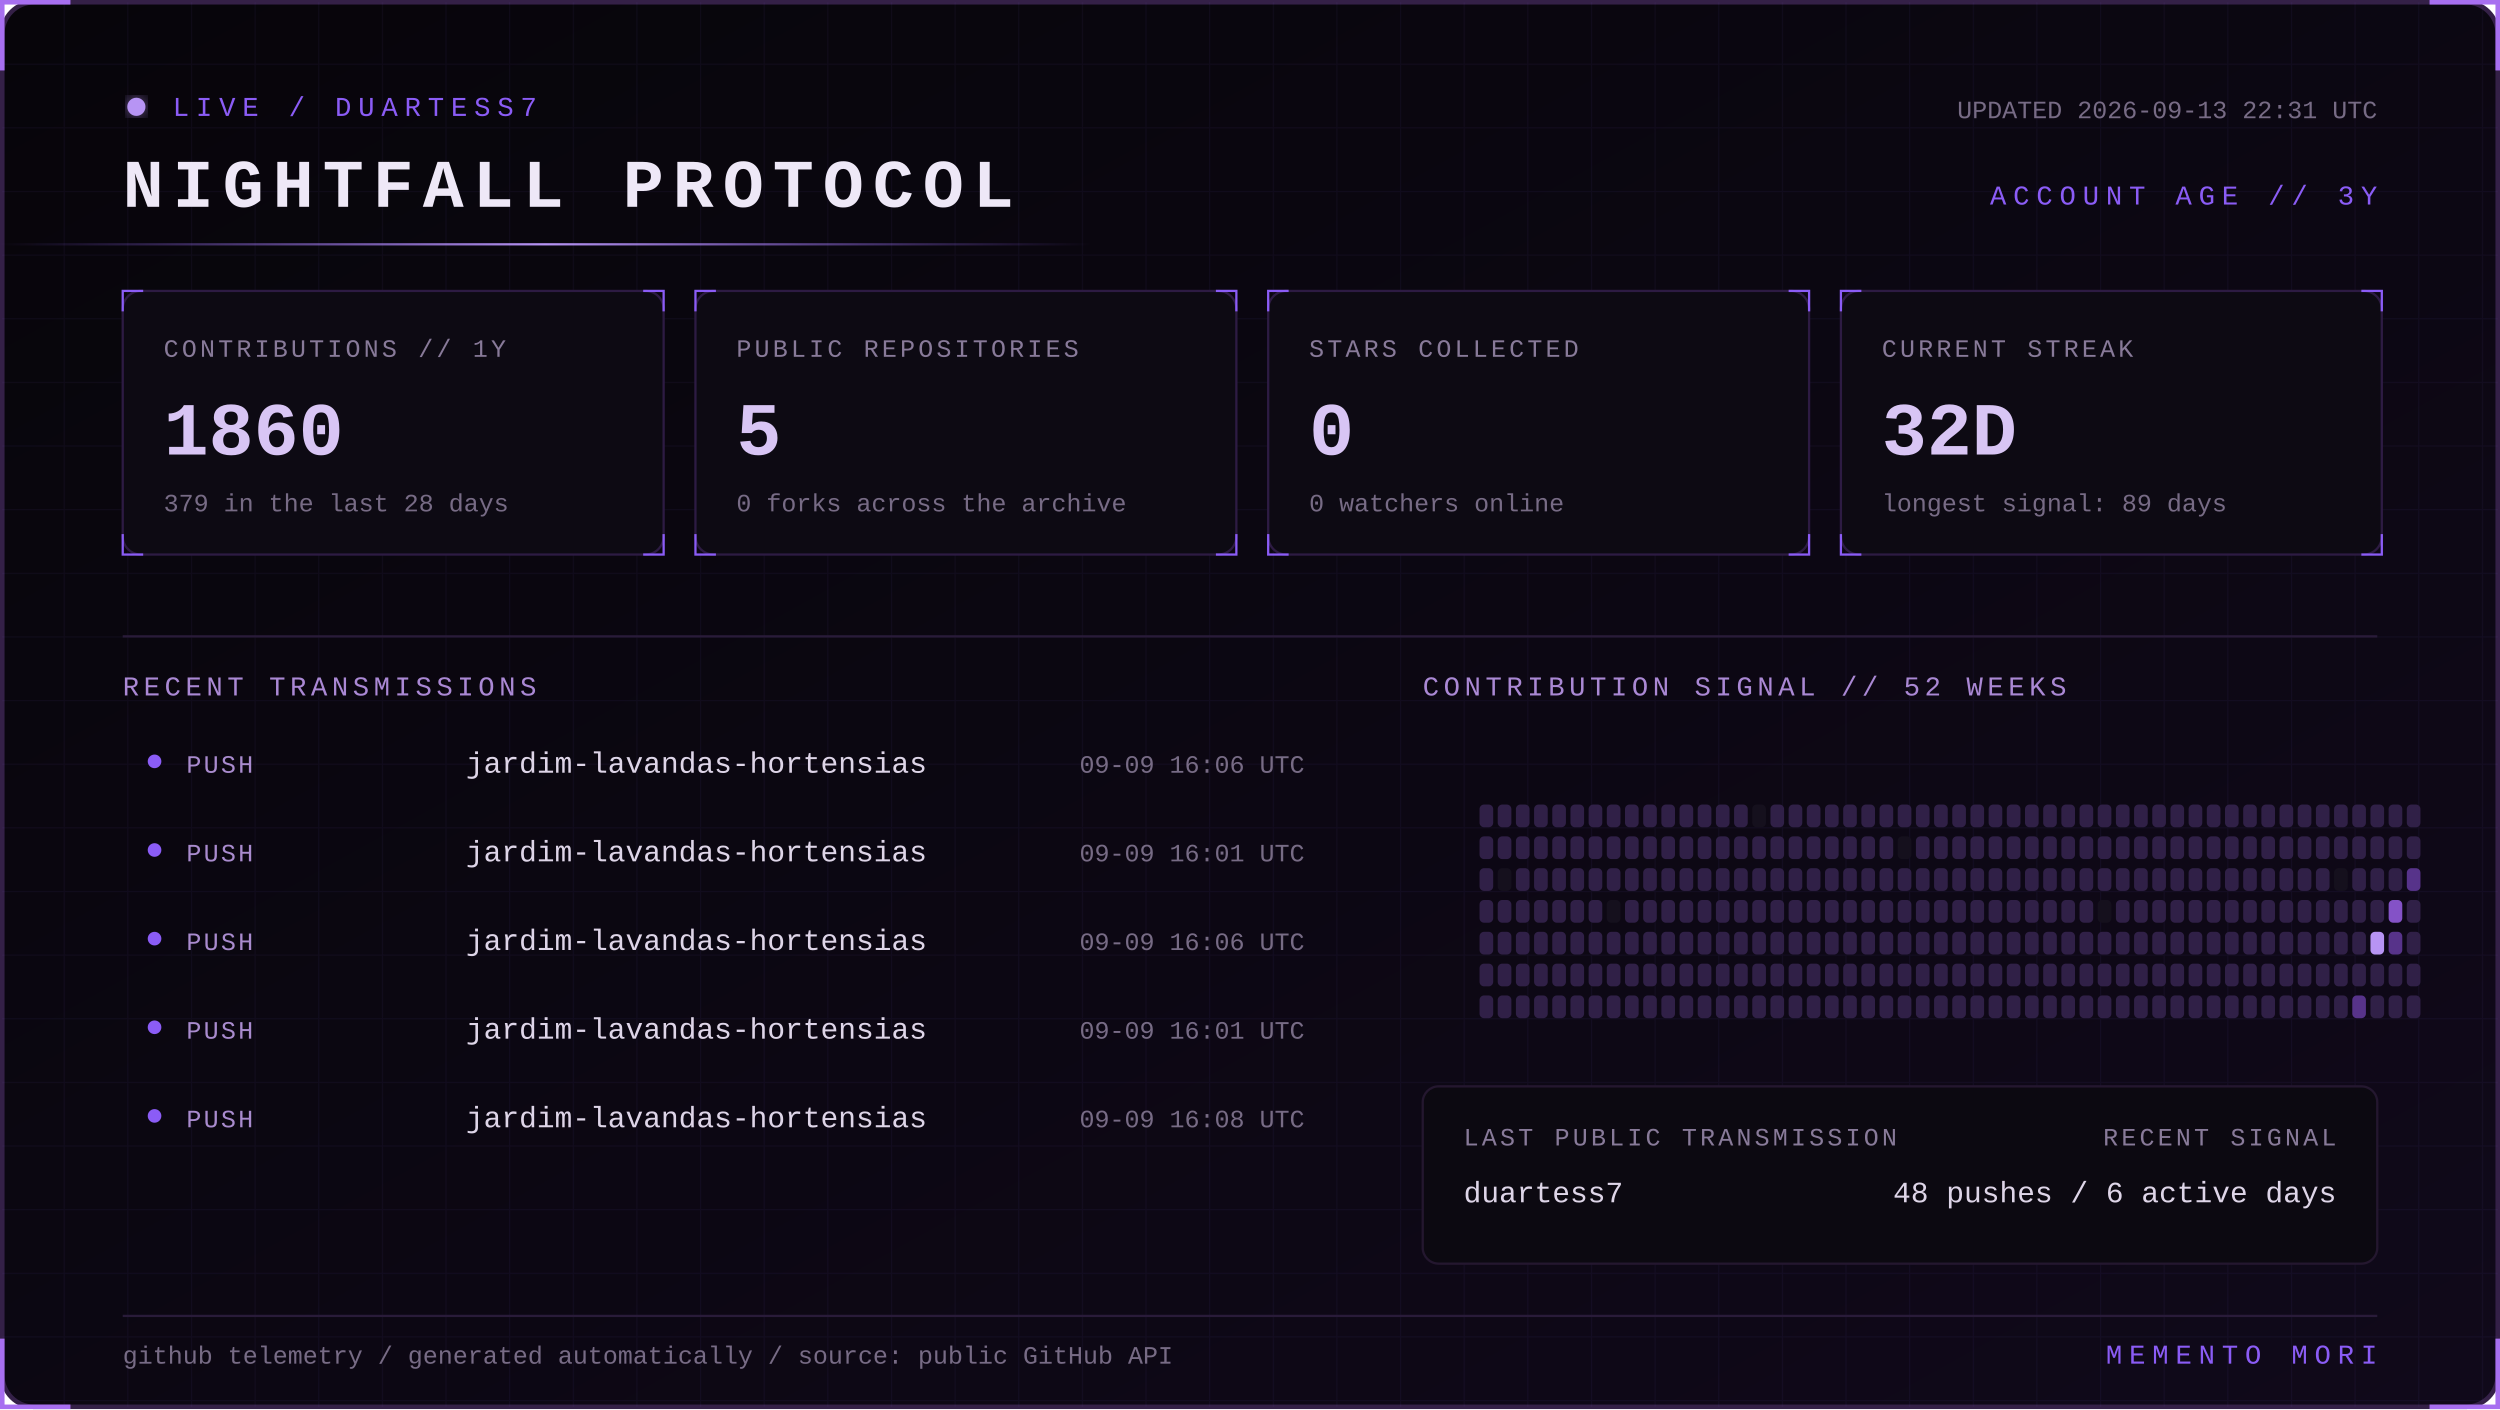
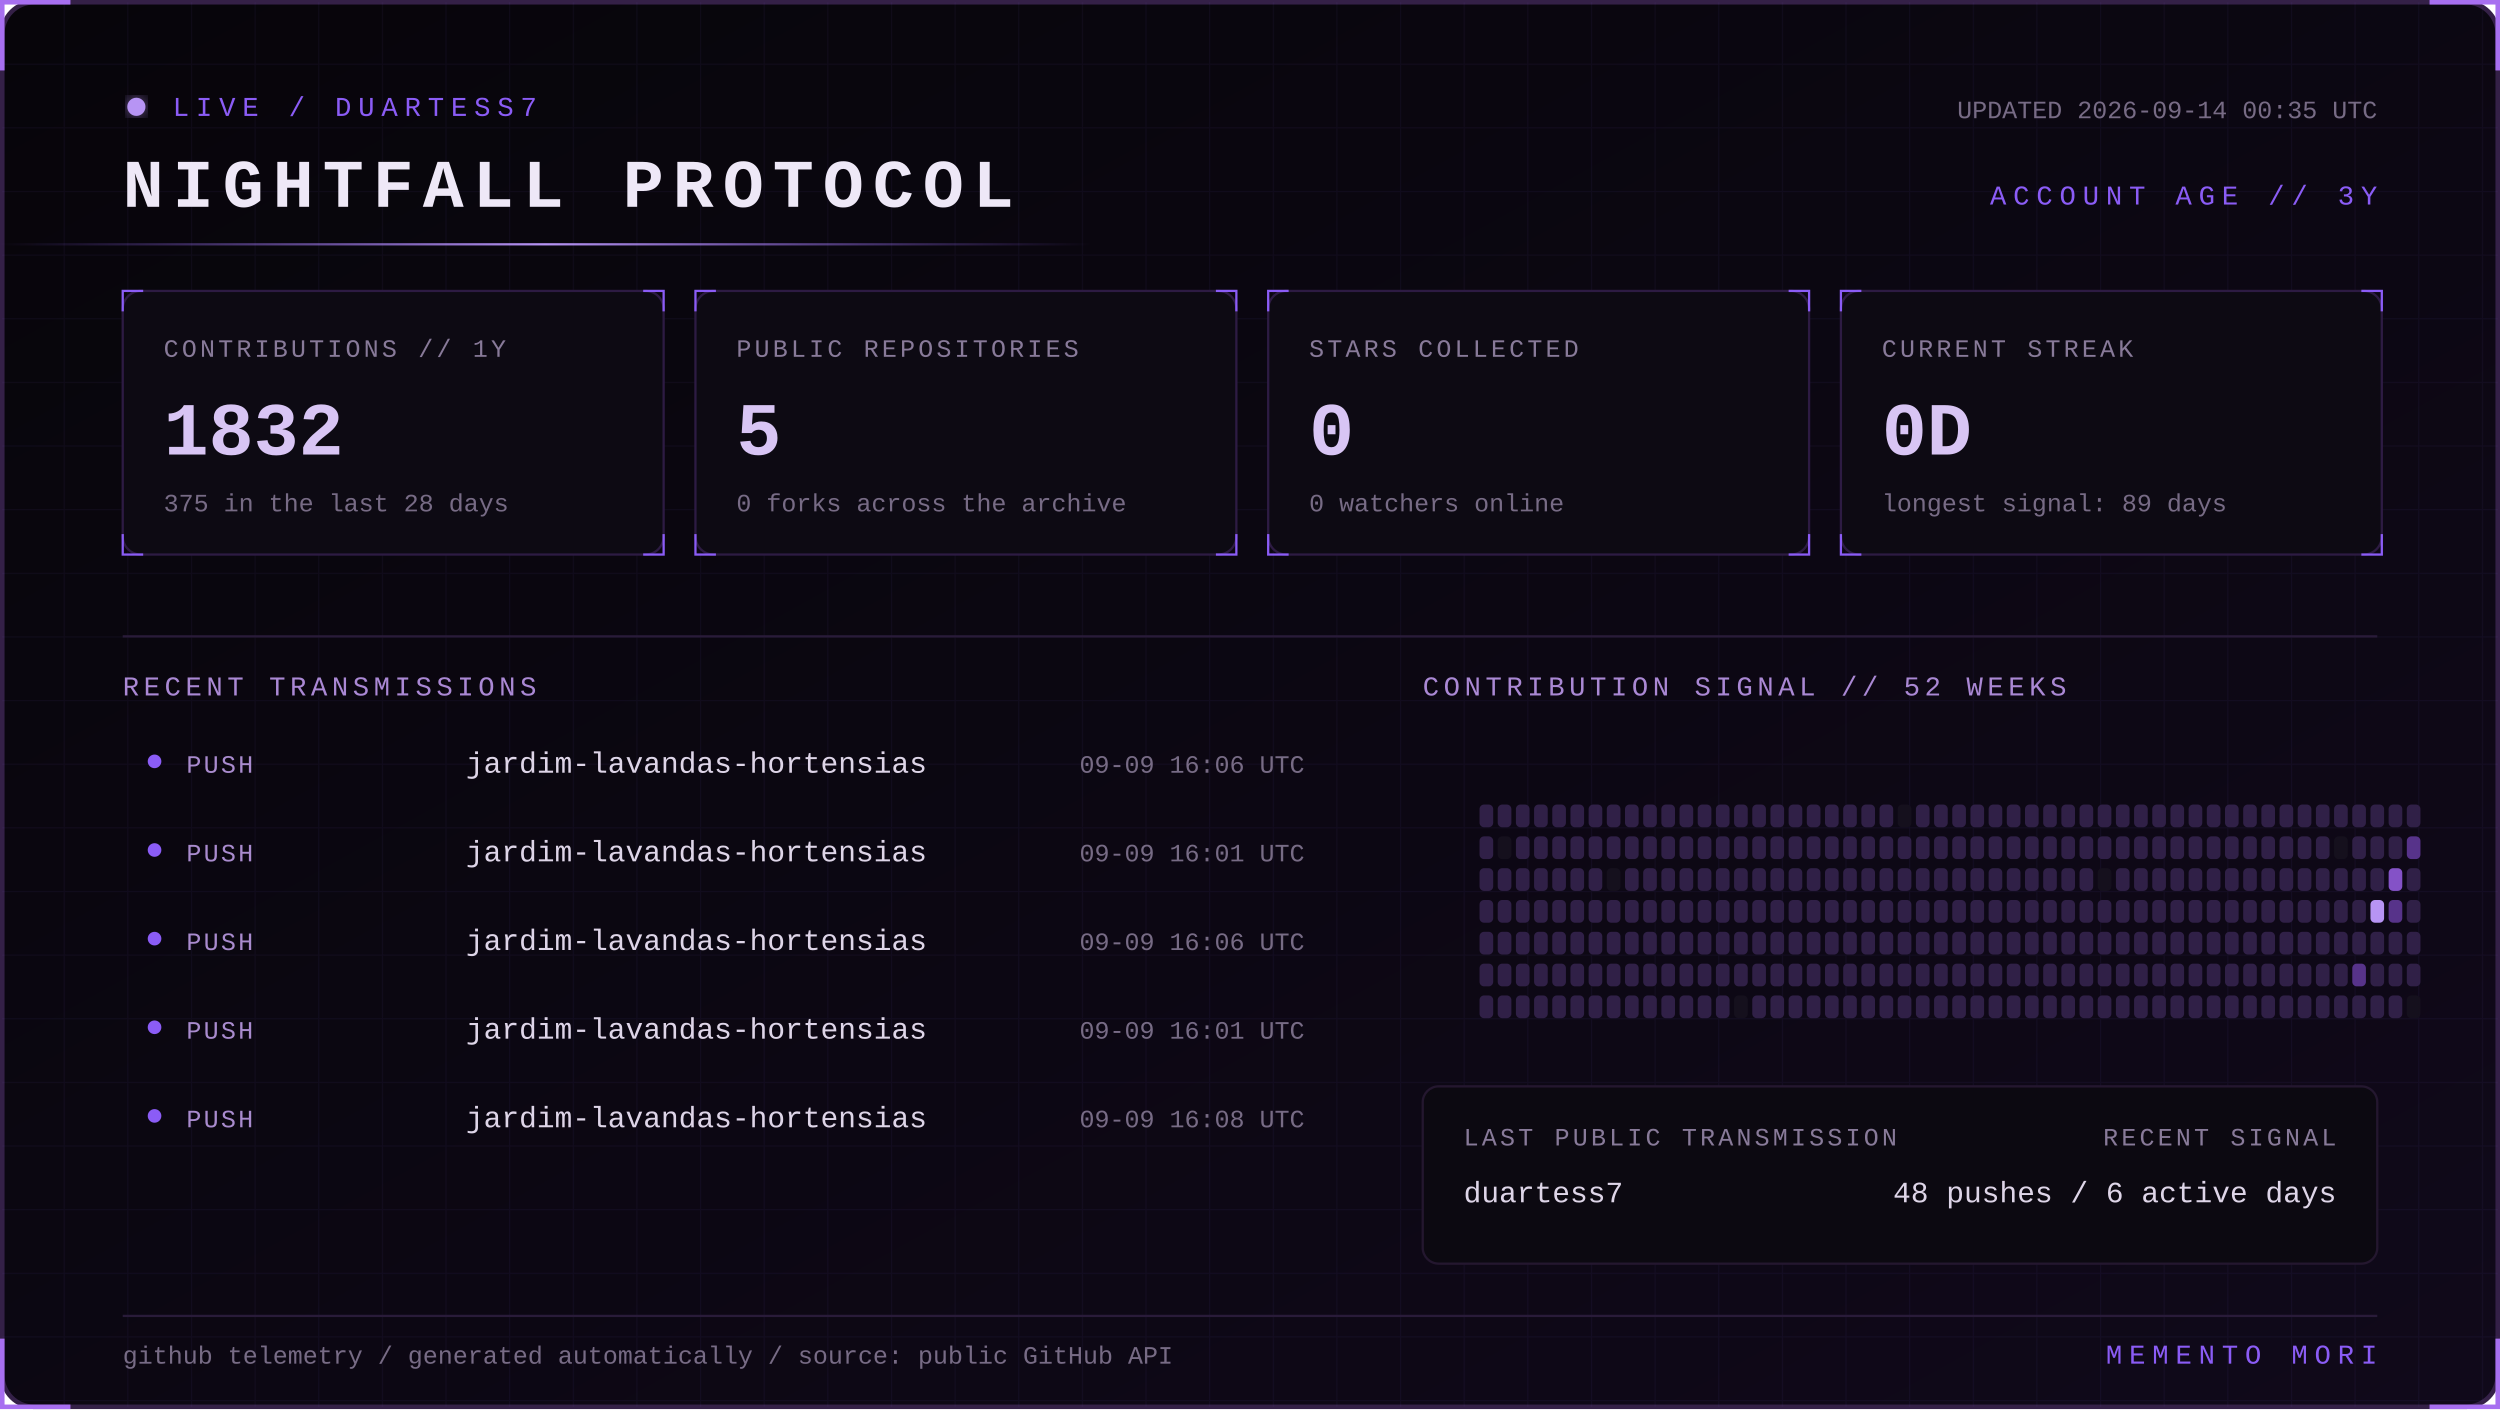
<svg xmlns="http://www.w3.org/2000/svg" width="1100" height="620" viewBox="0 0 1100 620" role="img" aria-labelledby="title desc">
  <defs>
    <linearGradient id="bg" x1="0" y1="0" x2="1" y2="1">
      <stop stop-color="#07050a" />
      <stop offset="1" stop-color="#10091a" />
    </linearGradient>
    <linearGradient id="beam">
      <stop stop-color="#8b5cf6" stop-opacity="0" />
      <stop offset=".5" stop-color="#b794f4" />
      <stop offset="1" stop-color="#8b5cf6" stop-opacity="0" />
    </linearGradient>
    <filter id="glow">
      <feGaussianBlur stdDeviation="4" result="b" />
      <feMerge>
        <feMergeNode in="b" />
        <feMergeNode in="SourceGraphic" />
      </feMerge>
    </filter>
    <pattern id="grid" width="28" height="28" patternUnits="userSpaceOnUse">
      <path d="M28 0H0V28" fill="none" stroke="#8b5cf6" stroke-opacity=".055" />
    </pattern>
    <style>
      text { font-family: Consolas, 'Courier New', monospace; }
      .kicker { fill:#8b5cf6; font-size:12px; letter-spacing:3px; }
      .title { fill:#eee8f7; font-size:30px; font-weight:700; letter-spacing:4px; }
      .label { fill:#887a99; font-size:11px; letter-spacing:1.4px; }
      .value { fill:#d8c5f4; font-size:33px; font-weight:700; }
      .detail,.pct { fill:#776b85; font-size:11px; }
      .section { fill:#aa88d4; font-size:12px; letter-spacing:2px; }
      .lang { fill:#ded5e8; font-size:13px; }
      .event { fill:#a98bce; font-size:11px; letter-spacing:1px; }
      .scan { animation:scan 5s linear infinite; }
      .blink { animation:blink 1.6s step-end infinite; }
      @keyframes scan { from { transform:translateX(-500px) } to { transform:translateX(1100px) } }
      @keyframes blink { 50% { opacity:.25 } }
    </style>
  </defs>
  <rect x="1" y="1" width="1098" height="618" rx="14" fill="url(#bg)" stroke="#342047" stroke-width="2" />
  <rect x="1" y="1" width="1098" height="618" rx="14" fill="url(#grid)" />
  <path d="M31 1H1v30 M1069 1h30v30 M1099 589v30h-30 M31 619H1v-30" stroke="#a76ff0" stroke-width="2" fill="none" />
  <g transform="translate(54 42)">
    <circle cx="6" cy="5" r="4" fill="#b794f4" filter="url(#glow)" class="blink" />
    <text x="22" y="9" class="kicker">LIVE / DUARTESS7</text>
    <text y="49" class="title">NIGHTFALL PROTOCOL</text>
-     <text x="992" y="10" text-anchor="end" class="detail">UPDATED 2026-09-13 22:31 UTC</text>
+     <text x="992" y="10" text-anchor="end" class="detail">UPDATED 2026-09-14 00:35 UTC</text>
    <text x="992" y="48" text-anchor="end" class="kicker">ACCOUNT AGE // 3Y</text>
  </g>
  <rect y="107" width="480" height="1" fill="url(#beam)" class="scan" />
  <g transform="translate(54 128)">
    <rect width="238" height="116" rx="8" fill="#0d0a13" stroke="#2d1b43" />
    <path d="M0 9V0h9 M229 0h9v9 M238 107v9h-9 M9 116H0v-9" stroke="#8b5cf6" fill="none" />
    <text x="18" y="29" class="label">CONTRIBUTIONS // 1Y</text>
-     <text x="18" y="72" class="value">1860</text>
-     <text x="18" y="97" class="detail">379 in the last 28 days</text>
+     <text x="18" y="72" class="value">1832</text>
+     <text x="18" y="97" class="detail">375 in the last 28 days</text>
  </g>
  <g transform="translate(306 128)">
    <rect width="238" height="116" rx="8" fill="#0d0a13" stroke="#2d1b43" />
    <path d="M0 9V0h9 M229 0h9v9 M238 107v9h-9 M9 116H0v-9" stroke="#8b5cf6" fill="none" />
    <text x="18" y="29" class="label">PUBLIC REPOSITORIES</text>
    <text x="18" y="72" class="value">5</text>
    <text x="18" y="97" class="detail">0 forks across the archive</text>
  </g>
  <g transform="translate(558 128)">
    <rect width="238" height="116" rx="8" fill="#0d0a13" stroke="#2d1b43" />
    <path d="M0 9V0h9 M229 0h9v9 M238 107v9h-9 M9 116H0v-9" stroke="#8b5cf6" fill="none" />
    <text x="18" y="29" class="label">STARS COLLECTED</text>
    <text x="18" y="72" class="value">0</text>
    <text x="18" y="97" class="detail">0 watchers online</text>
  </g>
  <g transform="translate(810 128)">
    <rect width="238" height="116" rx="8" fill="#0d0a13" stroke="#2d1b43" />
    <path d="M0 9V0h9 M229 0h9v9 M238 107v9h-9 M9 116H0v-9" stroke="#8b5cf6" fill="none" />
    <text x="18" y="29" class="label">CURRENT STREAK</text>
-     <text x="18" y="72" class="value">32D</text>
+     <text x="18" y="72" class="value">0D</text>
    <text x="18" y="97" class="detail">longest signal: 89 days</text>
  </g>
  <path d="M54 280H1046" stroke="#291b39" />
  <text x="54" y="306" class="section">RECENT TRANSMISSIONS</text>
  <text x="626" y="306" class="section">CONTRIBUTION SIGNAL // 52 WEEKS</text>
  <circle cx="68" cy="335" r="3" fill="#8b5cf6" />
  <text x="82" y="340" class="event">PUSH</text>
  <text x="205" y="340" class="lang">jardim-lavandas-hortensias</text>
  <text x="574" y="340" text-anchor="end" class="pct">09-09 16:06 UTC</text>
  <circle cx="68" cy="374" r="3" fill="#8b5cf6" />
  <text x="82" y="379" class="event">PUSH</text>
  <text x="205" y="379" class="lang">jardim-lavandas-hortensias</text>
  <text x="574" y="379" text-anchor="end" class="pct">09-09 16:01 UTC</text>
  <circle cx="68" cy="413" r="3" fill="#8b5cf6" />
  <text x="82" y="418" class="event">PUSH</text>
  <text x="205" y="418" class="lang">jardim-lavandas-hortensias</text>
  <text x="574" y="418" text-anchor="end" class="pct">09-09 16:06 UTC</text>
  <circle cx="68" cy="452" r="3" fill="#8b5cf6" />
  <text x="82" y="457" class="event">PUSH</text>
  <text x="205" y="457" class="lang">jardim-lavandas-hortensias</text>
  <text x="574" y="457" text-anchor="end" class="pct">09-09 16:01 UTC</text>
  <circle cx="68" cy="491" r="3" fill="#8b5cf6" />
  <text x="82" y="496" class="event">PUSH</text>
  <text x="205" y="496" class="lang">jardim-lavandas-hortensias</text>
  <text x="574" y="496" text-anchor="end" class="pct">09-09 16:08 UTC</text>
  <g>
    <rect x="651" y="354" width="6" height="10" rx="2" fill="#302047" />
    <rect x="651" y="368" width="6" height="10" rx="2" fill="#302047" />
    <rect x="651" y="382" width="6" height="10" rx="2" fill="#302047" />
    <rect x="651" y="396" width="6" height="10" rx="2" fill="#302047" />
    <rect x="651" y="410" width="6" height="10" rx="2" fill="#302047" />
    <rect x="651" y="424" width="6" height="10" rx="2" fill="#302047" />
    <rect x="651" y="438" width="6" height="10" rx="2" fill="#302047" />
    <rect x="659" y="354" width="6" height="10" rx="2" fill="#302047" />
-     <rect x="659" y="368" width="6" height="10" rx="2" fill="#302047" />
-     <rect x="659" y="382" width="6" height="10" rx="2" fill="#15101d" />
+     <rect x="659" y="368" width="6" height="10" rx="2" fill="#15101d" />
+     <rect x="659" y="382" width="6" height="10" rx="2" fill="#302047" />
    <rect x="659" y="396" width="6" height="10" rx="2" fill="#302047" />
    <rect x="659" y="410" width="6" height="10" rx="2" fill="#302047" />
    <rect x="659" y="424" width="6" height="10" rx="2" fill="#302047" />
    <rect x="659" y="438" width="6" height="10" rx="2" fill="#302047" />
    <rect x="667" y="354" width="6" height="10" rx="2" fill="#302047" />
    <rect x="667" y="368" width="6" height="10" rx="2" fill="#302047" />
    <rect x="667" y="382" width="6" height="10" rx="2" fill="#302047" />
    <rect x="667" y="396" width="6" height="10" rx="2" fill="#302047" />
    <rect x="667" y="410" width="6" height="10" rx="2" fill="#302047" />
    <rect x="667" y="424" width="6" height="10" rx="2" fill="#302047" />
    <rect x="667" y="438" width="6" height="10" rx="2" fill="#302047" />
    <rect x="675" y="354" width="6" height="10" rx="2" fill="#302047" />
    <rect x="675" y="368" width="6" height="10" rx="2" fill="#302047" />
    <rect x="675" y="382" width="6" height="10" rx="2" fill="#302047" />
    <rect x="675" y="396" width="6" height="10" rx="2" fill="#302047" />
    <rect x="675" y="410" width="6" height="10" rx="2" fill="#302047" />
    <rect x="675" y="424" width="6" height="10" rx="2" fill="#302047" />
    <rect x="675" y="438" width="6" height="10" rx="2" fill="#302047" />
    <rect x="683" y="354" width="6" height="10" rx="2" fill="#302047" />
    <rect x="683" y="368" width="6" height="10" rx="2" fill="#302047" />
    <rect x="683" y="382" width="6" height="10" rx="2" fill="#302047" />
    <rect x="683" y="396" width="6" height="10" rx="2" fill="#302047" />
    <rect x="683" y="410" width="6" height="10" rx="2" fill="#302047" />
    <rect x="683" y="424" width="6" height="10" rx="2" fill="#302047" />
    <rect x="683" y="438" width="6" height="10" rx="2" fill="#302047" />
    <rect x="691" y="354" width="6" height="10" rx="2" fill="#302047" />
    <rect x="691" y="368" width="6" height="10" rx="2" fill="#302047" />
    <rect x="691" y="382" width="6" height="10" rx="2" fill="#302047" />
    <rect x="691" y="396" width="6" height="10" rx="2" fill="#302047" />
    <rect x="691" y="410" width="6" height="10" rx="2" fill="#302047" />
    <rect x="691" y="424" width="6" height="10" rx="2" fill="#302047" />
    <rect x="691" y="438" width="6" height="10" rx="2" fill="#302047" />
    <rect x="699" y="354" width="6" height="10" rx="2" fill="#302047" />
    <rect x="699" y="368" width="6" height="10" rx="2" fill="#302047" />
    <rect x="699" y="382" width="6" height="10" rx="2" fill="#302047" />
    <rect x="699" y="396" width="6" height="10" rx="2" fill="#302047" />
    <rect x="699" y="410" width="6" height="10" rx="2" fill="#302047" />
    <rect x="699" y="424" width="6" height="10" rx="2" fill="#302047" />
    <rect x="699" y="438" width="6" height="10" rx="2" fill="#302047" />
    <rect x="707" y="354" width="6" height="10" rx="2" fill="#302047" />
    <rect x="707" y="368" width="6" height="10" rx="2" fill="#302047" />
-     <rect x="707" y="382" width="6" height="10" rx="2" fill="#302047" />
-     <rect x="707" y="396" width="6" height="10" rx="2" fill="#15101d" />
+     <rect x="707" y="382" width="6" height="10" rx="2" fill="#15101d" />
+     <rect x="707" y="396" width="6" height="10" rx="2" fill="#302047" />
    <rect x="707" y="410" width="6" height="10" rx="2" fill="#302047" />
    <rect x="707" y="424" width="6" height="10" rx="2" fill="#302047" />
    <rect x="707" y="438" width="6" height="10" rx="2" fill="#302047" />
    <rect x="715" y="354" width="6" height="10" rx="2" fill="#302047" />
    <rect x="715" y="368" width="6" height="10" rx="2" fill="#302047" />
    <rect x="715" y="382" width="6" height="10" rx="2" fill="#302047" />
    <rect x="715" y="396" width="6" height="10" rx="2" fill="#302047" />
    <rect x="715" y="410" width="6" height="10" rx="2" fill="#302047" />
    <rect x="715" y="424" width="6" height="10" rx="2" fill="#302047" />
    <rect x="715" y="438" width="6" height="10" rx="2" fill="#302047" />
    <rect x="723" y="354" width="6" height="10" rx="2" fill="#302047" />
    <rect x="723" y="368" width="6" height="10" rx="2" fill="#302047" />
    <rect x="723" y="382" width="6" height="10" rx="2" fill="#302047" />
    <rect x="723" y="396" width="6" height="10" rx="2" fill="#302047" />
    <rect x="723" y="410" width="6" height="10" rx="2" fill="#302047" />
    <rect x="723" y="424" width="6" height="10" rx="2" fill="#302047" />
    <rect x="723" y="438" width="6" height="10" rx="2" fill="#302047" />
    <rect x="731" y="354" width="6" height="10" rx="2" fill="#302047" />
    <rect x="731" y="368" width="6" height="10" rx="2" fill="#302047" />
    <rect x="731" y="382" width="6" height="10" rx="2" fill="#302047" />
    <rect x="731" y="396" width="6" height="10" rx="2" fill="#302047" />
    <rect x="731" y="410" width="6" height="10" rx="2" fill="#302047" />
    <rect x="731" y="424" width="6" height="10" rx="2" fill="#302047" />
    <rect x="731" y="438" width="6" height="10" rx="2" fill="#302047" />
    <rect x="739" y="354" width="6" height="10" rx="2" fill="#302047" />
    <rect x="739" y="368" width="6" height="10" rx="2" fill="#302047" />
    <rect x="739" y="382" width="6" height="10" rx="2" fill="#302047" />
    <rect x="739" y="396" width="6" height="10" rx="2" fill="#302047" />
    <rect x="739" y="410" width="6" height="10" rx="2" fill="#302047" />
    <rect x="739" y="424" width="6" height="10" rx="2" fill="#302047" />
    <rect x="739" y="438" width="6" height="10" rx="2" fill="#302047" />
    <rect x="747" y="354" width="6" height="10" rx="2" fill="#302047" />
    <rect x="747" y="368" width="6" height="10" rx="2" fill="#302047" />
    <rect x="747" y="382" width="6" height="10" rx="2" fill="#302047" />
    <rect x="747" y="396" width="6" height="10" rx="2" fill="#302047" />
    <rect x="747" y="410" width="6" height="10" rx="2" fill="#302047" />
    <rect x="747" y="424" width="6" height="10" rx="2" fill="#302047" />
    <rect x="747" y="438" width="6" height="10" rx="2" fill="#302047" />
    <rect x="755" y="354" width="6" height="10" rx="2" fill="#302047" />
    <rect x="755" y="368" width="6" height="10" rx="2" fill="#302047" />
    <rect x="755" y="382" width="6" height="10" rx="2" fill="#302047" />
    <rect x="755" y="396" width="6" height="10" rx="2" fill="#302047" />
    <rect x="755" y="410" width="6" height="10" rx="2" fill="#302047" />
    <rect x="755" y="424" width="6" height="10" rx="2" fill="#302047" />
    <rect x="755" y="438" width="6" height="10" rx="2" fill="#302047" />
    <rect x="763" y="354" width="6" height="10" rx="2" fill="#302047" />
    <rect x="763" y="368" width="6" height="10" rx="2" fill="#302047" />
    <rect x="763" y="382" width="6" height="10" rx="2" fill="#302047" />
    <rect x="763" y="396" width="6" height="10" rx="2" fill="#302047" />
    <rect x="763" y="410" width="6" height="10" rx="2" fill="#302047" />
    <rect x="763" y="424" width="6" height="10" rx="2" fill="#302047" />
-     <rect x="763" y="438" width="6" height="10" rx="2" fill="#302047" />
-     <rect x="771" y="354" width="6" height="10" rx="2" fill="#15101d" />
+     <rect x="763" y="438" width="6" height="10" rx="2" fill="#15101d" />
+     <rect x="771" y="354" width="6" height="10" rx="2" fill="#302047" />
    <rect x="771" y="368" width="6" height="10" rx="2" fill="#302047" />
    <rect x="771" y="382" width="6" height="10" rx="2" fill="#302047" />
    <rect x="771" y="396" width="6" height="10" rx="2" fill="#302047" />
    <rect x="771" y="410" width="6" height="10" rx="2" fill="#302047" />
    <rect x="771" y="424" width="6" height="10" rx="2" fill="#302047" />
    <rect x="771" y="438" width="6" height="10" rx="2" fill="#302047" />
    <rect x="779" y="354" width="6" height="10" rx="2" fill="#302047" />
    <rect x="779" y="368" width="6" height="10" rx="2" fill="#302047" />
    <rect x="779" y="382" width="6" height="10" rx="2" fill="#302047" />
    <rect x="779" y="396" width="6" height="10" rx="2" fill="#302047" />
    <rect x="779" y="410" width="6" height="10" rx="2" fill="#302047" />
    <rect x="779" y="424" width="6" height="10" rx="2" fill="#302047" />
    <rect x="779" y="438" width="6" height="10" rx="2" fill="#302047" />
    <rect x="787" y="354" width="6" height="10" rx="2" fill="#302047" />
    <rect x="787" y="368" width="6" height="10" rx="2" fill="#302047" />
    <rect x="787" y="382" width="6" height="10" rx="2" fill="#302047" />
    <rect x="787" y="396" width="6" height="10" rx="2" fill="#302047" />
    <rect x="787" y="410" width="6" height="10" rx="2" fill="#302047" />
    <rect x="787" y="424" width="6" height="10" rx="2" fill="#302047" />
    <rect x="787" y="438" width="6" height="10" rx="2" fill="#302047" />
    <rect x="795" y="354" width="6" height="10" rx="2" fill="#302047" />
    <rect x="795" y="368" width="6" height="10" rx="2" fill="#302047" />
    <rect x="795" y="382" width="6" height="10" rx="2" fill="#302047" />
    <rect x="795" y="396" width="6" height="10" rx="2" fill="#302047" />
    <rect x="795" y="410" width="6" height="10" rx="2" fill="#302047" />
    <rect x="795" y="424" width="6" height="10" rx="2" fill="#302047" />
    <rect x="795" y="438" width="6" height="10" rx="2" fill="#302047" />
    <rect x="803" y="354" width="6" height="10" rx="2" fill="#302047" />
    <rect x="803" y="368" width="6" height="10" rx="2" fill="#302047" />
    <rect x="803" y="382" width="6" height="10" rx="2" fill="#302047" />
    <rect x="803" y="396" width="6" height="10" rx="2" fill="#302047" />
    <rect x="803" y="410" width="6" height="10" rx="2" fill="#302047" />
    <rect x="803" y="424" width="6" height="10" rx="2" fill="#302047" />
    <rect x="803" y="438" width="6" height="10" rx="2" fill="#302047" />
    <rect x="811" y="354" width="6" height="10" rx="2" fill="#302047" />
    <rect x="811" y="368" width="6" height="10" rx="2" fill="#302047" />
    <rect x="811" y="382" width="6" height="10" rx="2" fill="#302047" />
    <rect x="811" y="396" width="6" height="10" rx="2" fill="#302047" />
    <rect x="811" y="410" width="6" height="10" rx="2" fill="#302047" />
    <rect x="811" y="424" width="6" height="10" rx="2" fill="#302047" />
    <rect x="811" y="438" width="6" height="10" rx="2" fill="#302047" />
    <rect x="819" y="354" width="6" height="10" rx="2" fill="#302047" />
    <rect x="819" y="368" width="6" height="10" rx="2" fill="#302047" />
    <rect x="819" y="382" width="6" height="10" rx="2" fill="#302047" />
    <rect x="819" y="396" width="6" height="10" rx="2" fill="#302047" />
    <rect x="819" y="410" width="6" height="10" rx="2" fill="#302047" />
    <rect x="819" y="424" width="6" height="10" rx="2" fill="#302047" />
    <rect x="819" y="438" width="6" height="10" rx="2" fill="#302047" />
    <rect x="827" y="354" width="6" height="10" rx="2" fill="#302047" />
    <rect x="827" y="368" width="6" height="10" rx="2" fill="#302047" />
    <rect x="827" y="382" width="6" height="10" rx="2" fill="#302047" />
    <rect x="827" y="396" width="6" height="10" rx="2" fill="#302047" />
    <rect x="827" y="410" width="6" height="10" rx="2" fill="#302047" />
    <rect x="827" y="424" width="6" height="10" rx="2" fill="#302047" />
    <rect x="827" y="438" width="6" height="10" rx="2" fill="#302047" />
-     <rect x="835" y="354" width="6" height="10" rx="2" fill="#302047" />
-     <rect x="835" y="368" width="6" height="10" rx="2" fill="#15101d" />
+     <rect x="835" y="354" width="6" height="10" rx="2" fill="#15101d" />
+     <rect x="835" y="368" width="6" height="10" rx="2" fill="#302047" />
    <rect x="835" y="382" width="6" height="10" rx="2" fill="#302047" />
    <rect x="835" y="396" width="6" height="10" rx="2" fill="#302047" />
    <rect x="835" y="410" width="6" height="10" rx="2" fill="#302047" />
    <rect x="835" y="424" width="6" height="10" rx="2" fill="#302047" />
    <rect x="835" y="438" width="6" height="10" rx="2" fill="#302047" />
    <rect x="843" y="354" width="6" height="10" rx="2" fill="#302047" />
    <rect x="843" y="368" width="6" height="10" rx="2" fill="#302047" />
    <rect x="843" y="382" width="6" height="10" rx="2" fill="#302047" />
    <rect x="843" y="396" width="6" height="10" rx="2" fill="#302047" />
    <rect x="843" y="410" width="6" height="10" rx="2" fill="#302047" />
    <rect x="843" y="424" width="6" height="10" rx="2" fill="#302047" />
    <rect x="843" y="438" width="6" height="10" rx="2" fill="#302047" />
    <rect x="851" y="354" width="6" height="10" rx="2" fill="#302047" />
    <rect x="851" y="368" width="6" height="10" rx="2" fill="#302047" />
    <rect x="851" y="382" width="6" height="10" rx="2" fill="#302047" />
    <rect x="851" y="396" width="6" height="10" rx="2" fill="#302047" />
    <rect x="851" y="410" width="6" height="10" rx="2" fill="#302047" />
    <rect x="851" y="424" width="6" height="10" rx="2" fill="#302047" />
    <rect x="851" y="438" width="6" height="10" rx="2" fill="#302047" />
    <rect x="859" y="354" width="6" height="10" rx="2" fill="#302047" />
    <rect x="859" y="368" width="6" height="10" rx="2" fill="#302047" />
    <rect x="859" y="382" width="6" height="10" rx="2" fill="#302047" />
    <rect x="859" y="396" width="6" height="10" rx="2" fill="#302047" />
    <rect x="859" y="410" width="6" height="10" rx="2" fill="#302047" />
    <rect x="859" y="424" width="6" height="10" rx="2" fill="#302047" />
    <rect x="859" y="438" width="6" height="10" rx="2" fill="#302047" />
    <rect x="867" y="354" width="6" height="10" rx="2" fill="#302047" />
    <rect x="867" y="368" width="6" height="10" rx="2" fill="#302047" />
    <rect x="867" y="382" width="6" height="10" rx="2" fill="#302047" />
    <rect x="867" y="396" width="6" height="10" rx="2" fill="#302047" />
    <rect x="867" y="410" width="6" height="10" rx="2" fill="#302047" />
    <rect x="867" y="424" width="6" height="10" rx="2" fill="#302047" />
    <rect x="867" y="438" width="6" height="10" rx="2" fill="#302047" />
    <rect x="875" y="354" width="6" height="10" rx="2" fill="#302047" />
    <rect x="875" y="368" width="6" height="10" rx="2" fill="#302047" />
    <rect x="875" y="382" width="6" height="10" rx="2" fill="#302047" />
    <rect x="875" y="396" width="6" height="10" rx="2" fill="#302047" />
    <rect x="875" y="410" width="6" height="10" rx="2" fill="#302047" />
    <rect x="875" y="424" width="6" height="10" rx="2" fill="#302047" />
    <rect x="875" y="438" width="6" height="10" rx="2" fill="#302047" />
    <rect x="883" y="354" width="6" height="10" rx="2" fill="#302047" />
    <rect x="883" y="368" width="6" height="10" rx="2" fill="#302047" />
    <rect x="883" y="382" width="6" height="10" rx="2" fill="#302047" />
    <rect x="883" y="396" width="6" height="10" rx="2" fill="#302047" />
    <rect x="883" y="410" width="6" height="10" rx="2" fill="#302047" />
    <rect x="883" y="424" width="6" height="10" rx="2" fill="#302047" />
    <rect x="883" y="438" width="6" height="10" rx="2" fill="#302047" />
    <rect x="891" y="354" width="6" height="10" rx="2" fill="#302047" />
    <rect x="891" y="368" width="6" height="10" rx="2" fill="#302047" />
    <rect x="891" y="382" width="6" height="10" rx="2" fill="#302047" />
    <rect x="891" y="396" width="6" height="10" rx="2" fill="#302047" />
    <rect x="891" y="410" width="6" height="10" rx="2" fill="#302047" />
    <rect x="891" y="424" width="6" height="10" rx="2" fill="#302047" />
    <rect x="891" y="438" width="6" height="10" rx="2" fill="#302047" />
    <rect x="899" y="354" width="6" height="10" rx="2" fill="#302047" />
    <rect x="899" y="368" width="6" height="10" rx="2" fill="#302047" />
    <rect x="899" y="382" width="6" height="10" rx="2" fill="#302047" />
    <rect x="899" y="396" width="6" height="10" rx="2" fill="#302047" />
    <rect x="899" y="410" width="6" height="10" rx="2" fill="#302047" />
    <rect x="899" y="424" width="6" height="10" rx="2" fill="#302047" />
    <rect x="899" y="438" width="6" height="10" rx="2" fill="#302047" />
    <rect x="907" y="354" width="6" height="10" rx="2" fill="#302047" />
    <rect x="907" y="368" width="6" height="10" rx="2" fill="#302047" />
    <rect x="907" y="382" width="6" height="10" rx="2" fill="#302047" />
    <rect x="907" y="396" width="6" height="10" rx="2" fill="#302047" />
    <rect x="907" y="410" width="6" height="10" rx="2" fill="#302047" />
    <rect x="907" y="424" width="6" height="10" rx="2" fill="#302047" />
    <rect x="907" y="438" width="6" height="10" rx="2" fill="#302047" />
    <rect x="915" y="354" width="6" height="10" rx="2" fill="#302047" />
    <rect x="915" y="368" width="6" height="10" rx="2" fill="#302047" />
    <rect x="915" y="382" width="6" height="10" rx="2" fill="#302047" />
    <rect x="915" y="396" width="6" height="10" rx="2" fill="#302047" />
    <rect x="915" y="410" width="6" height="10" rx="2" fill="#302047" />
    <rect x="915" y="424" width="6" height="10" rx="2" fill="#302047" />
    <rect x="915" y="438" width="6" height="10" rx="2" fill="#302047" />
    <rect x="923" y="354" width="6" height="10" rx="2" fill="#302047" />
    <rect x="923" y="368" width="6" height="10" rx="2" fill="#302047" />
-     <rect x="923" y="382" width="6" height="10" rx="2" fill="#302047" />
-     <rect x="923" y="396" width="6" height="10" rx="2" fill="#15101d" />
+     <rect x="923" y="382" width="6" height="10" rx="2" fill="#15101d" />
+     <rect x="923" y="396" width="6" height="10" rx="2" fill="#302047" />
    <rect x="923" y="410" width="6" height="10" rx="2" fill="#302047" />
    <rect x="923" y="424" width="6" height="10" rx="2" fill="#302047" />
    <rect x="923" y="438" width="6" height="10" rx="2" fill="#302047" />
    <rect x="931" y="354" width="6" height="10" rx="2" fill="#302047" />
    <rect x="931" y="368" width="6" height="10" rx="2" fill="#302047" />
    <rect x="931" y="382" width="6" height="10" rx="2" fill="#302047" />
    <rect x="931" y="396" width="6" height="10" rx="2" fill="#302047" />
    <rect x="931" y="410" width="6" height="10" rx="2" fill="#302047" />
    <rect x="931" y="424" width="6" height="10" rx="2" fill="#302047" />
    <rect x="931" y="438" width="6" height="10" rx="2" fill="#302047" />
    <rect x="939" y="354" width="6" height="10" rx="2" fill="#302047" />
    <rect x="939" y="368" width="6" height="10" rx="2" fill="#302047" />
    <rect x="939" y="382" width="6" height="10" rx="2" fill="#302047" />
    <rect x="939" y="396" width="6" height="10" rx="2" fill="#302047" />
    <rect x="939" y="410" width="6" height="10" rx="2" fill="#302047" />
    <rect x="939" y="424" width="6" height="10" rx="2" fill="#302047" />
    <rect x="939" y="438" width="6" height="10" rx="2" fill="#302047" />
    <rect x="947" y="354" width="6" height="10" rx="2" fill="#302047" />
    <rect x="947" y="368" width="6" height="10" rx="2" fill="#302047" />
    <rect x="947" y="382" width="6" height="10" rx="2" fill="#302047" />
    <rect x="947" y="396" width="6" height="10" rx="2" fill="#302047" />
    <rect x="947" y="410" width="6" height="10" rx="2" fill="#302047" />
    <rect x="947" y="424" width="6" height="10" rx="2" fill="#302047" />
    <rect x="947" y="438" width="6" height="10" rx="2" fill="#302047" />
    <rect x="955" y="354" width="6" height="10" rx="2" fill="#302047" />
    <rect x="955" y="368" width="6" height="10" rx="2" fill="#302047" />
    <rect x="955" y="382" width="6" height="10" rx="2" fill="#302047" />
    <rect x="955" y="396" width="6" height="10" rx="2" fill="#302047" />
    <rect x="955" y="410" width="6" height="10" rx="2" fill="#302047" />
    <rect x="955" y="424" width="6" height="10" rx="2" fill="#302047" />
    <rect x="955" y="438" width="6" height="10" rx="2" fill="#302047" />
    <rect x="963" y="354" width="6" height="10" rx="2" fill="#302047" />
    <rect x="963" y="368" width="6" height="10" rx="2" fill="#302047" />
    <rect x="963" y="382" width="6" height="10" rx="2" fill="#302047" />
    <rect x="963" y="396" width="6" height="10" rx="2" fill="#302047" />
    <rect x="963" y="410" width="6" height="10" rx="2" fill="#302047" />
    <rect x="963" y="424" width="6" height="10" rx="2" fill="#302047" />
    <rect x="963" y="438" width="6" height="10" rx="2" fill="#302047" />
    <rect x="971" y="354" width="6" height="10" rx="2" fill="#302047" />
    <rect x="971" y="368" width="6" height="10" rx="2" fill="#302047" />
    <rect x="971" y="382" width="6" height="10" rx="2" fill="#302047" />
    <rect x="971" y="396" width="6" height="10" rx="2" fill="#302047" />
    <rect x="971" y="410" width="6" height="10" rx="2" fill="#302047" />
    <rect x="971" y="424" width="6" height="10" rx="2" fill="#302047" />
    <rect x="971" y="438" width="6" height="10" rx="2" fill="#302047" />
    <rect x="979" y="354" width="6" height="10" rx="2" fill="#302047" />
    <rect x="979" y="368" width="6" height="10" rx="2" fill="#302047" />
    <rect x="979" y="382" width="6" height="10" rx="2" fill="#302047" />
    <rect x="979" y="396" width="6" height="10" rx="2" fill="#302047" />
    <rect x="979" y="410" width="6" height="10" rx="2" fill="#302047" />
    <rect x="979" y="424" width="6" height="10" rx="2" fill="#302047" />
    <rect x="979" y="438" width="6" height="10" rx="2" fill="#302047" />
    <rect x="987" y="354" width="6" height="10" rx="2" fill="#302047" />
    <rect x="987" y="368" width="6" height="10" rx="2" fill="#302047" />
    <rect x="987" y="382" width="6" height="10" rx="2" fill="#302047" />
    <rect x="987" y="396" width="6" height="10" rx="2" fill="#302047" />
    <rect x="987" y="410" width="6" height="10" rx="2" fill="#302047" />
    <rect x="987" y="424" width="6" height="10" rx="2" fill="#302047" />
    <rect x="987" y="438" width="6" height="10" rx="2" fill="#302047" />
    <rect x="995" y="354" width="6" height="10" rx="2" fill="#302047" />
    <rect x="995" y="368" width="6" height="10" rx="2" fill="#302047" />
    <rect x="995" y="382" width="6" height="10" rx="2" fill="#302047" />
    <rect x="995" y="396" width="6" height="10" rx="2" fill="#302047" />
    <rect x="995" y="410" width="6" height="10" rx="2" fill="#302047" />
    <rect x="995" y="424" width="6" height="10" rx="2" fill="#302047" />
    <rect x="995" y="438" width="6" height="10" rx="2" fill="#302047" />
    <rect x="1003" y="354" width="6" height="10" rx="2" fill="#302047" />
    <rect x="1003" y="368" width="6" height="10" rx="2" fill="#302047" />
    <rect x="1003" y="382" width="6" height="10" rx="2" fill="#302047" />
    <rect x="1003" y="396" width="6" height="10" rx="2" fill="#302047" />
    <rect x="1003" y="410" width="6" height="10" rx="2" fill="#302047" />
    <rect x="1003" y="424" width="6" height="10" rx="2" fill="#302047" />
    <rect x="1003" y="438" width="6" height="10" rx="2" fill="#302047" />
    <rect x="1011" y="354" width="6" height="10" rx="2" fill="#302047" />
    <rect x="1011" y="368" width="6" height="10" rx="2" fill="#302047" />
    <rect x="1011" y="382" width="6" height="10" rx="2" fill="#302047" />
    <rect x="1011" y="396" width="6" height="10" rx="2" fill="#302047" />
    <rect x="1011" y="410" width="6" height="10" rx="2" fill="#302047" />
    <rect x="1011" y="424" width="6" height="10" rx="2" fill="#302047" />
    <rect x="1011" y="438" width="6" height="10" rx="2" fill="#302047" />
    <rect x="1019" y="354" width="6" height="10" rx="2" fill="#302047" />
    <rect x="1019" y="368" width="6" height="10" rx="2" fill="#302047" />
    <rect x="1019" y="382" width="6" height="10" rx="2" fill="#302047" />
    <rect x="1019" y="396" width="6" height="10" rx="2" fill="#302047" />
    <rect x="1019" y="410" width="6" height="10" rx="2" fill="#302047" />
    <rect x="1019" y="424" width="6" height="10" rx="2" fill="#302047" />
    <rect x="1019" y="438" width="6" height="10" rx="2" fill="#302047" />
    <rect x="1027" y="354" width="6" height="10" rx="2" fill="#302047" />
-     <rect x="1027" y="368" width="6" height="10" rx="2" fill="#302047" />
-     <rect x="1027" y="382" width="6" height="10" rx="2" fill="#15101d" />
+     <rect x="1027" y="368" width="6" height="10" rx="2" fill="#15101d" />
+     <rect x="1027" y="382" width="6" height="10" rx="2" fill="#302047" />
    <rect x="1027" y="396" width="6" height="10" rx="2" fill="#302047" />
    <rect x="1027" y="410" width="6" height="10" rx="2" fill="#302047" />
    <rect x="1027" y="424" width="6" height="10" rx="2" fill="#302047" />
    <rect x="1027" y="438" width="6" height="10" rx="2" fill="#302047" />
    <rect x="1035" y="354" width="6" height="10" rx="2" fill="#302047" />
    <rect x="1035" y="368" width="6" height="10" rx="2" fill="#302047" />
    <rect x="1035" y="382" width="6" height="10" rx="2" fill="#302047" />
    <rect x="1035" y="396" width="6" height="10" rx="2" fill="#302047" />
    <rect x="1035" y="410" width="6" height="10" rx="2" fill="#302047" />
-     <rect x="1035" y="424" width="6" height="10" rx="2" fill="#302047" />
-     <rect x="1035" y="438" width="6" height="10" rx="2" fill="#57338a" />
+     <rect x="1035" y="424" width="6" height="10" rx="2" fill="#57338a" />
+     <rect x="1035" y="438" width="6" height="10" rx="2" fill="#302047" />
    <rect x="1043" y="354" width="6" height="10" rx="2" fill="#302047" />
    <rect x="1043" y="368" width="6" height="10" rx="2" fill="#302047" />
    <rect x="1043" y="382" width="6" height="10" rx="2" fill="#302047" />
-     <rect x="1043" y="396" width="6" height="10" rx="2" fill="#302047" />
-     <rect x="1043" y="410" width="6" height="10" rx="2" fill="#b794f4" />
+     <rect x="1043" y="396" width="6" height="10" rx="2" fill="#b794f4" />
+     <rect x="1043" y="410" width="6" height="10" rx="2" fill="#302047" />
    <rect x="1043" y="424" width="6" height="10" rx="2" fill="#302047" />
    <rect x="1043" y="438" width="6" height="10" rx="2" fill="#302047" />
    <rect x="1051" y="354" width="6" height="10" rx="2" fill="#302047" />
    <rect x="1051" y="368" width="6" height="10" rx="2" fill="#302047" />
-     <rect x="1051" y="382" width="6" height="10" rx="2" fill="#302047" />
-     <rect x="1051" y="396" width="6" height="10" rx="2" fill="#8452c7" />
-     <rect x="1051" y="410" width="6" height="10" rx="2" fill="#57338a" />
+     <rect x="1051" y="382" width="6" height="10" rx="2" fill="#8452c7" />
+     <rect x="1051" y="396" width="6" height="10" rx="2" fill="#57338a" />
+     <rect x="1051" y="410" width="6" height="10" rx="2" fill="#302047" />
    <rect x="1051" y="424" width="6" height="10" rx="2" fill="#302047" />
    <rect x="1051" y="438" width="6" height="10" rx="2" fill="#302047" />
    <rect x="1059" y="354" width="6" height="10" rx="2" fill="#302047" />
-     <rect x="1059" y="368" width="6" height="10" rx="2" fill="#302047" />
-     <rect x="1059" y="382" width="6" height="10" rx="2" fill="#57338a" />
+     <rect x="1059" y="368" width="6" height="10" rx="2" fill="#57338a" />
+     <rect x="1059" y="382" width="6" height="10" rx="2" fill="#302047" />
    <rect x="1059" y="396" width="6" height="10" rx="2" fill="#302047" />
    <rect x="1059" y="410" width="6" height="10" rx="2" fill="#302047" />
    <rect x="1059" y="424" width="6" height="10" rx="2" fill="#302047" />
-     <rect x="1059" y="438" width="6" height="10" rx="2" fill="#302047" />
+     <rect x="1059" y="438" width="6" height="10" rx="2" fill="#15101d" />
  </g>
  <g transform="translate(626 478)">
    <rect width="420" height="78" rx="7" fill="#0c0911" stroke="#24172f" />
    <text x="18" y="26" class="label">LAST PUBLIC TRANSMISSION</text>
    <text x="18" y="51" class="lang">duartess7</text>
    <text x="402" y="26" text-anchor="end" class="label">RECENT SIGNAL</text>
    <text x="402" y="51" text-anchor="end" class="lang">48 pushes / 6 active days</text>
  </g>
  <path d="M54 579H1046" stroke="#291b39" />
  <text x="54" y="600" class="detail">github telemetry / generated automatically / source: public GitHub API</text>
  <text x="1046" y="600" text-anchor="end" class="kicker">MEMENTO MORI</text>
</svg>
